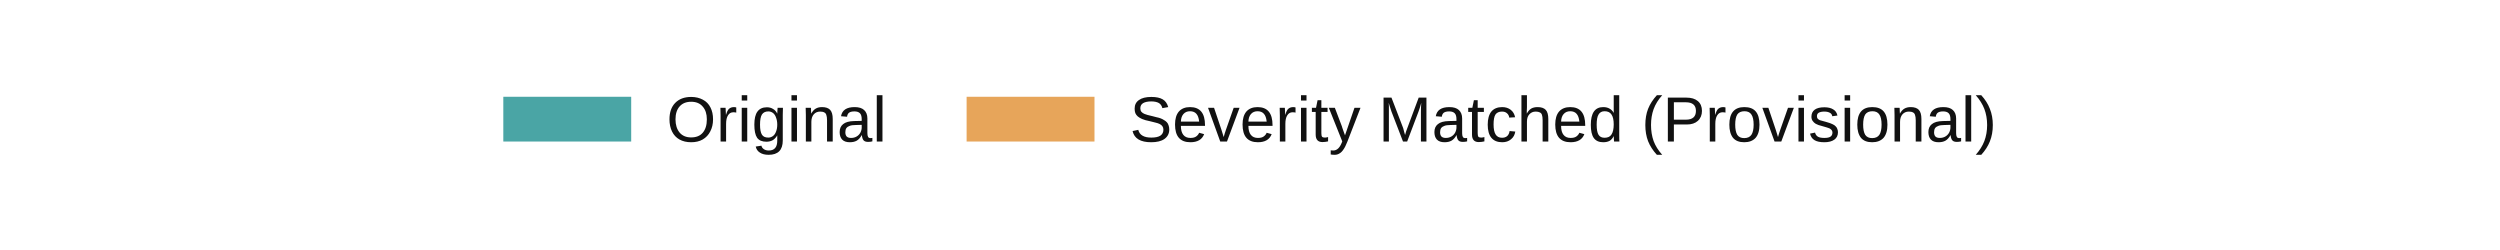
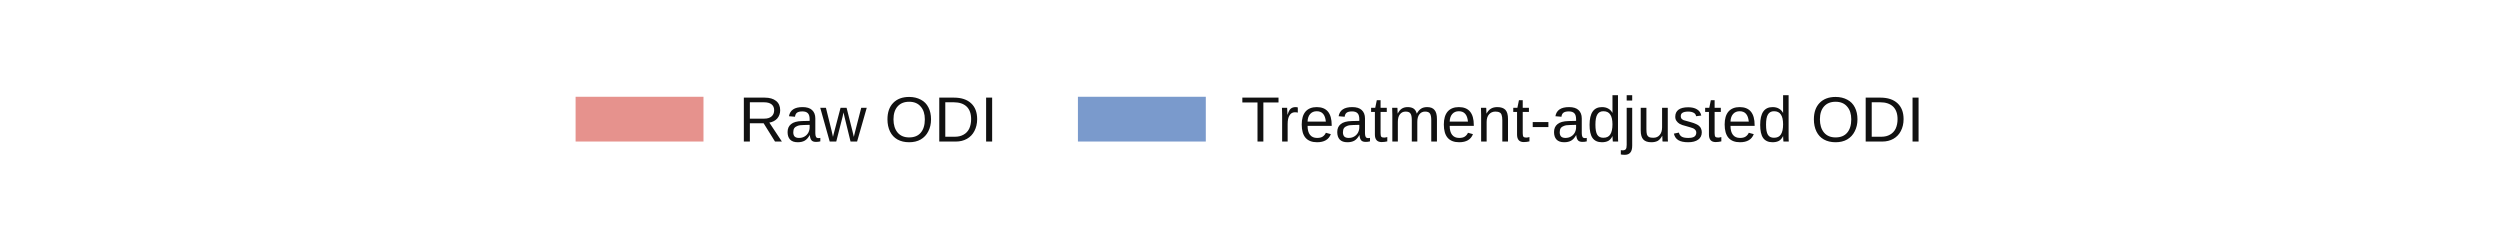
<svg xmlns="http://www.w3.org/2000/svg" width="226.772pt" height="22.677pt" viewBox="0 0 226.772 22.677" version="1.1">
  <defs>
    <style type="text/css">*{stroke-linejoin: round; stroke-linecap: butt}</style>
  </defs>
  <g id="figure_1">
    <g id="patch_1">
-       <path d="M 0 22.677  L 226.772 22.677  L 226.772 0  L 0 0  z " style="fill: #ffffff" />
+       <path d="M 0 22.677 L 226.772 22.677 L 226.772 0 L 0 0 z " style="fill: #ffffff" />
    </g>
    <g id="legend_1">
      <g id="patch_2">
-         <path d="M 45.655 12.838  L 57.255 12.838  L 57.255 8.778  L 45.655 8.778  z " style="fill: #4aa5a5" />
+         <path d="M 52.212 12.838 L 63.812 12.838 L 63.812 8.778 L 52.212 8.778 z " style="fill: #e6928d" />
      </g>
      <g id="text_1">
-         <text style="font-size: 5.8px; font-family: 'Arial', 'Liberation Sans', 'DejaVu Sans', sans-serif; text-anchor: start; fill: #111111" x="60.445" y="12.838" transform="rotate(-0 60.44497 12.83843)">Original</text>
+         <text style="fill: #111111; font: 5.8px 'Arial', 'Liberation Sans', 'DejaVu Sans', sans-serif; text-anchor: start" x="67.002" y="12.838" transform="rotate(-0 67.00214 12.83843)">Raw ODI</text>
      </g>
      <g id="patch_3">
-         <path d="M 87.68 12.838  L 99.28 12.838  L 99.28 8.778  L 87.68 8.778  z " style="fill: #e7a55a" />
+         <path d="M 97.777 12.838 L 109.377 12.838 L 109.377 8.778 L 97.777 8.778 z " style="fill: #7a9acc" />
      </g>
      <g id="text_2">
-         <text style="font-size: 5.8px; font-family: 'Arial', 'Liberation Sans', 'DejaVu Sans', sans-serif; text-anchor: start; fill: #111111" x="102.47" y="12.838" transform="rotate(-0 102.4696 12.83843)">Severity Matched (Provisional)</text>
+         <text style="fill: #111111; font: 5.8px 'Arial', 'Liberation Sans', 'DejaVu Sans', sans-serif; text-anchor: start" x="112.567" y="12.838" transform="rotate(-0 112.5675 12.83843)">Treatment-adjusted ODI</text>
      </g>
    </g>
  </g>
</svg>
